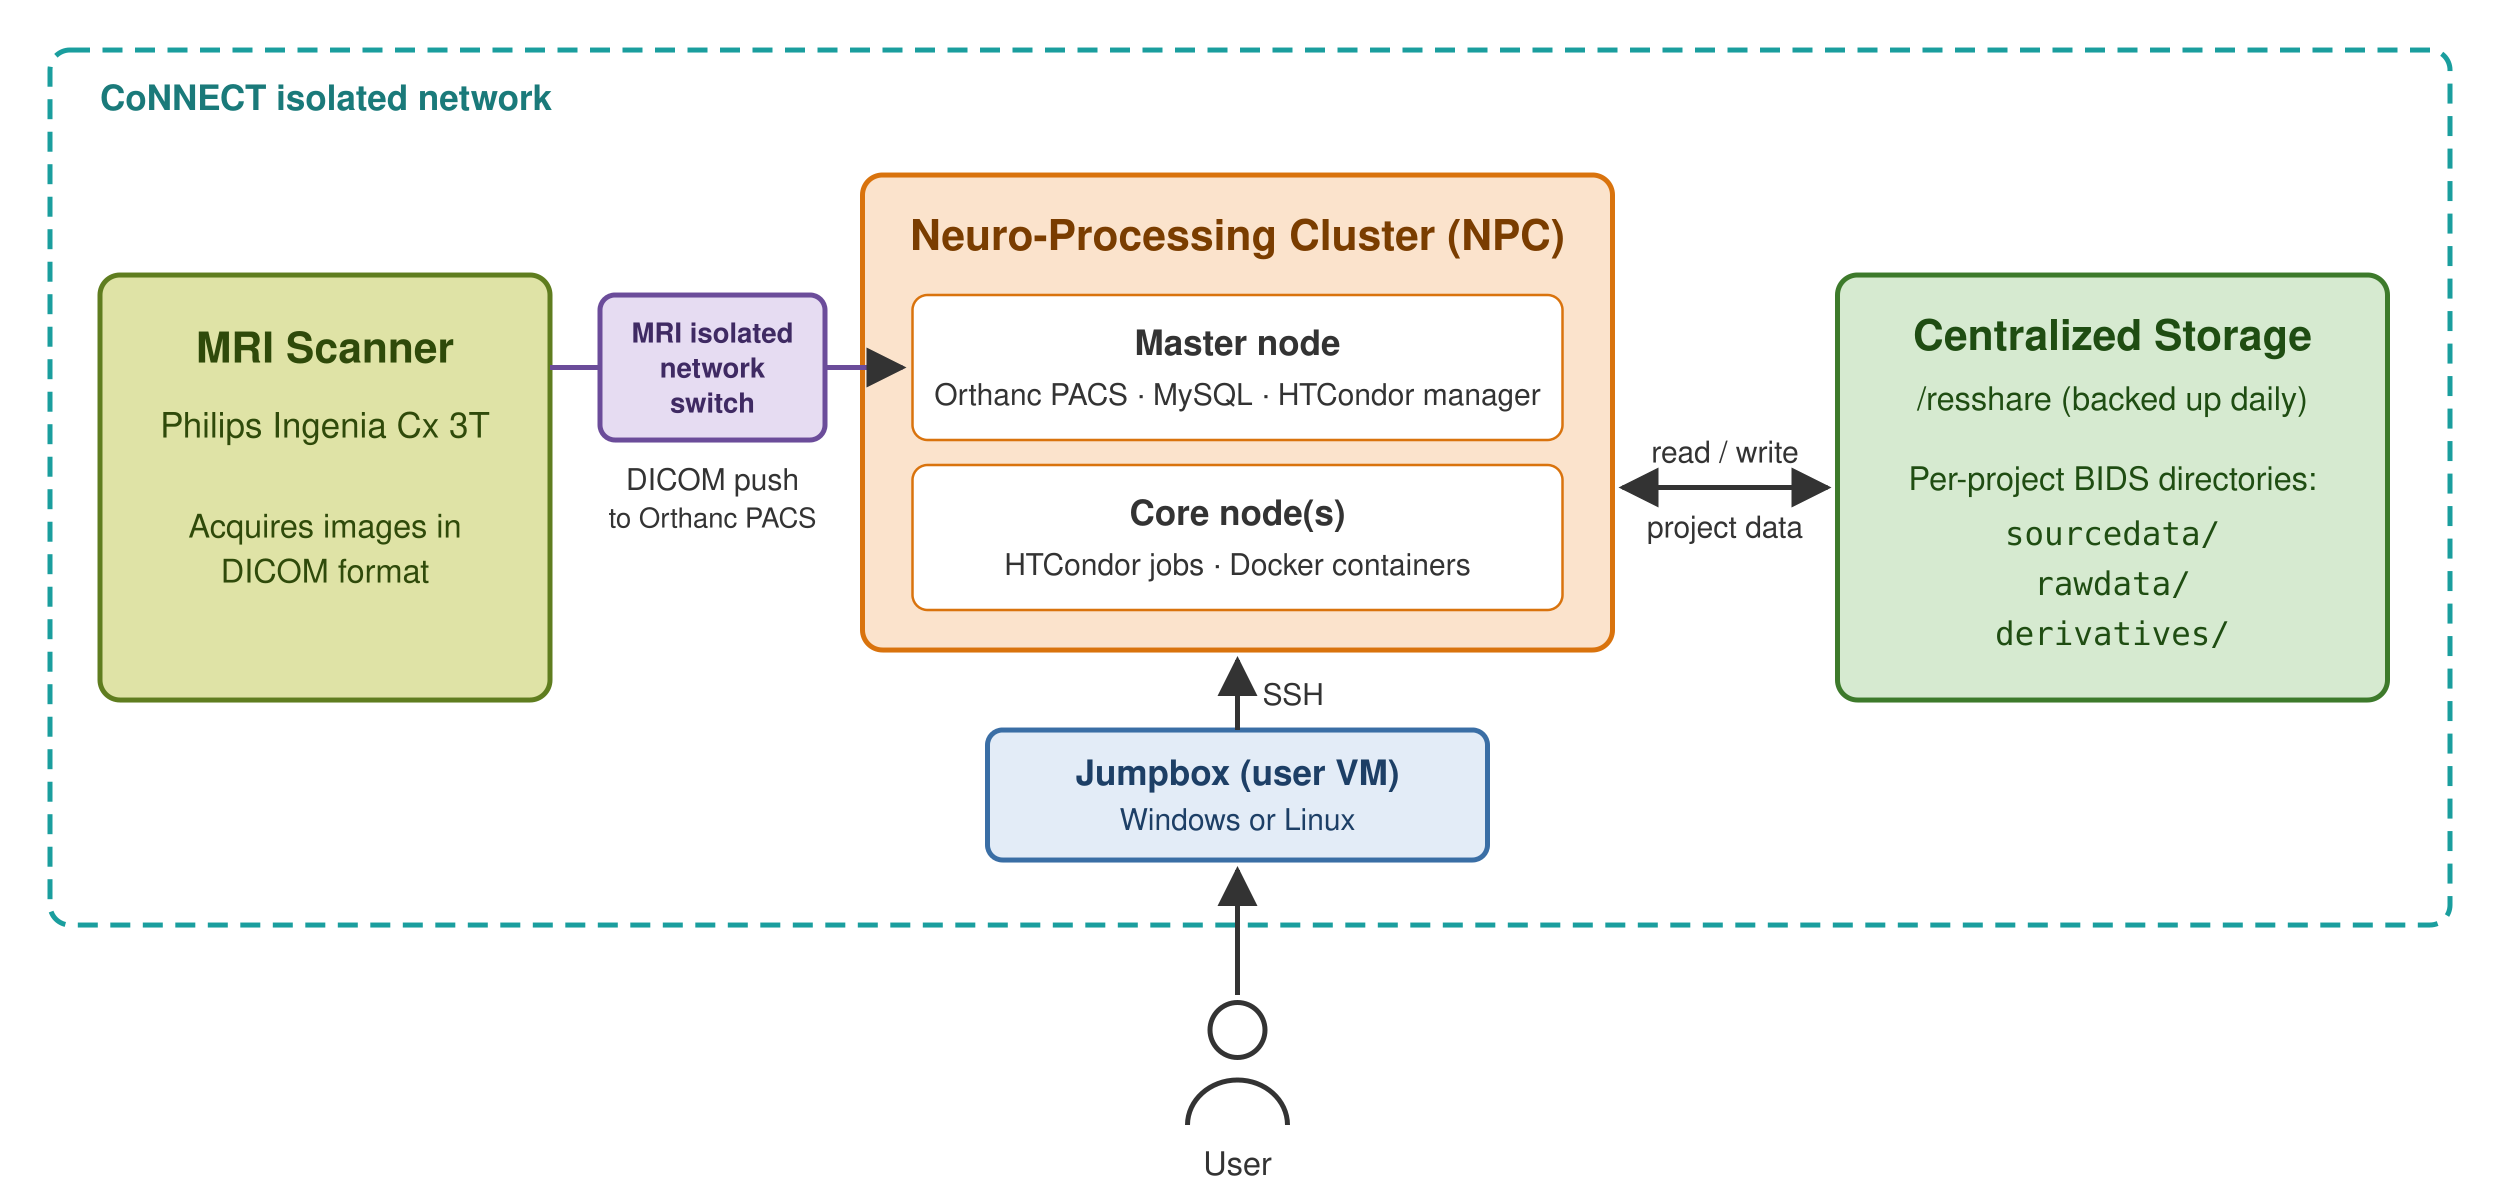
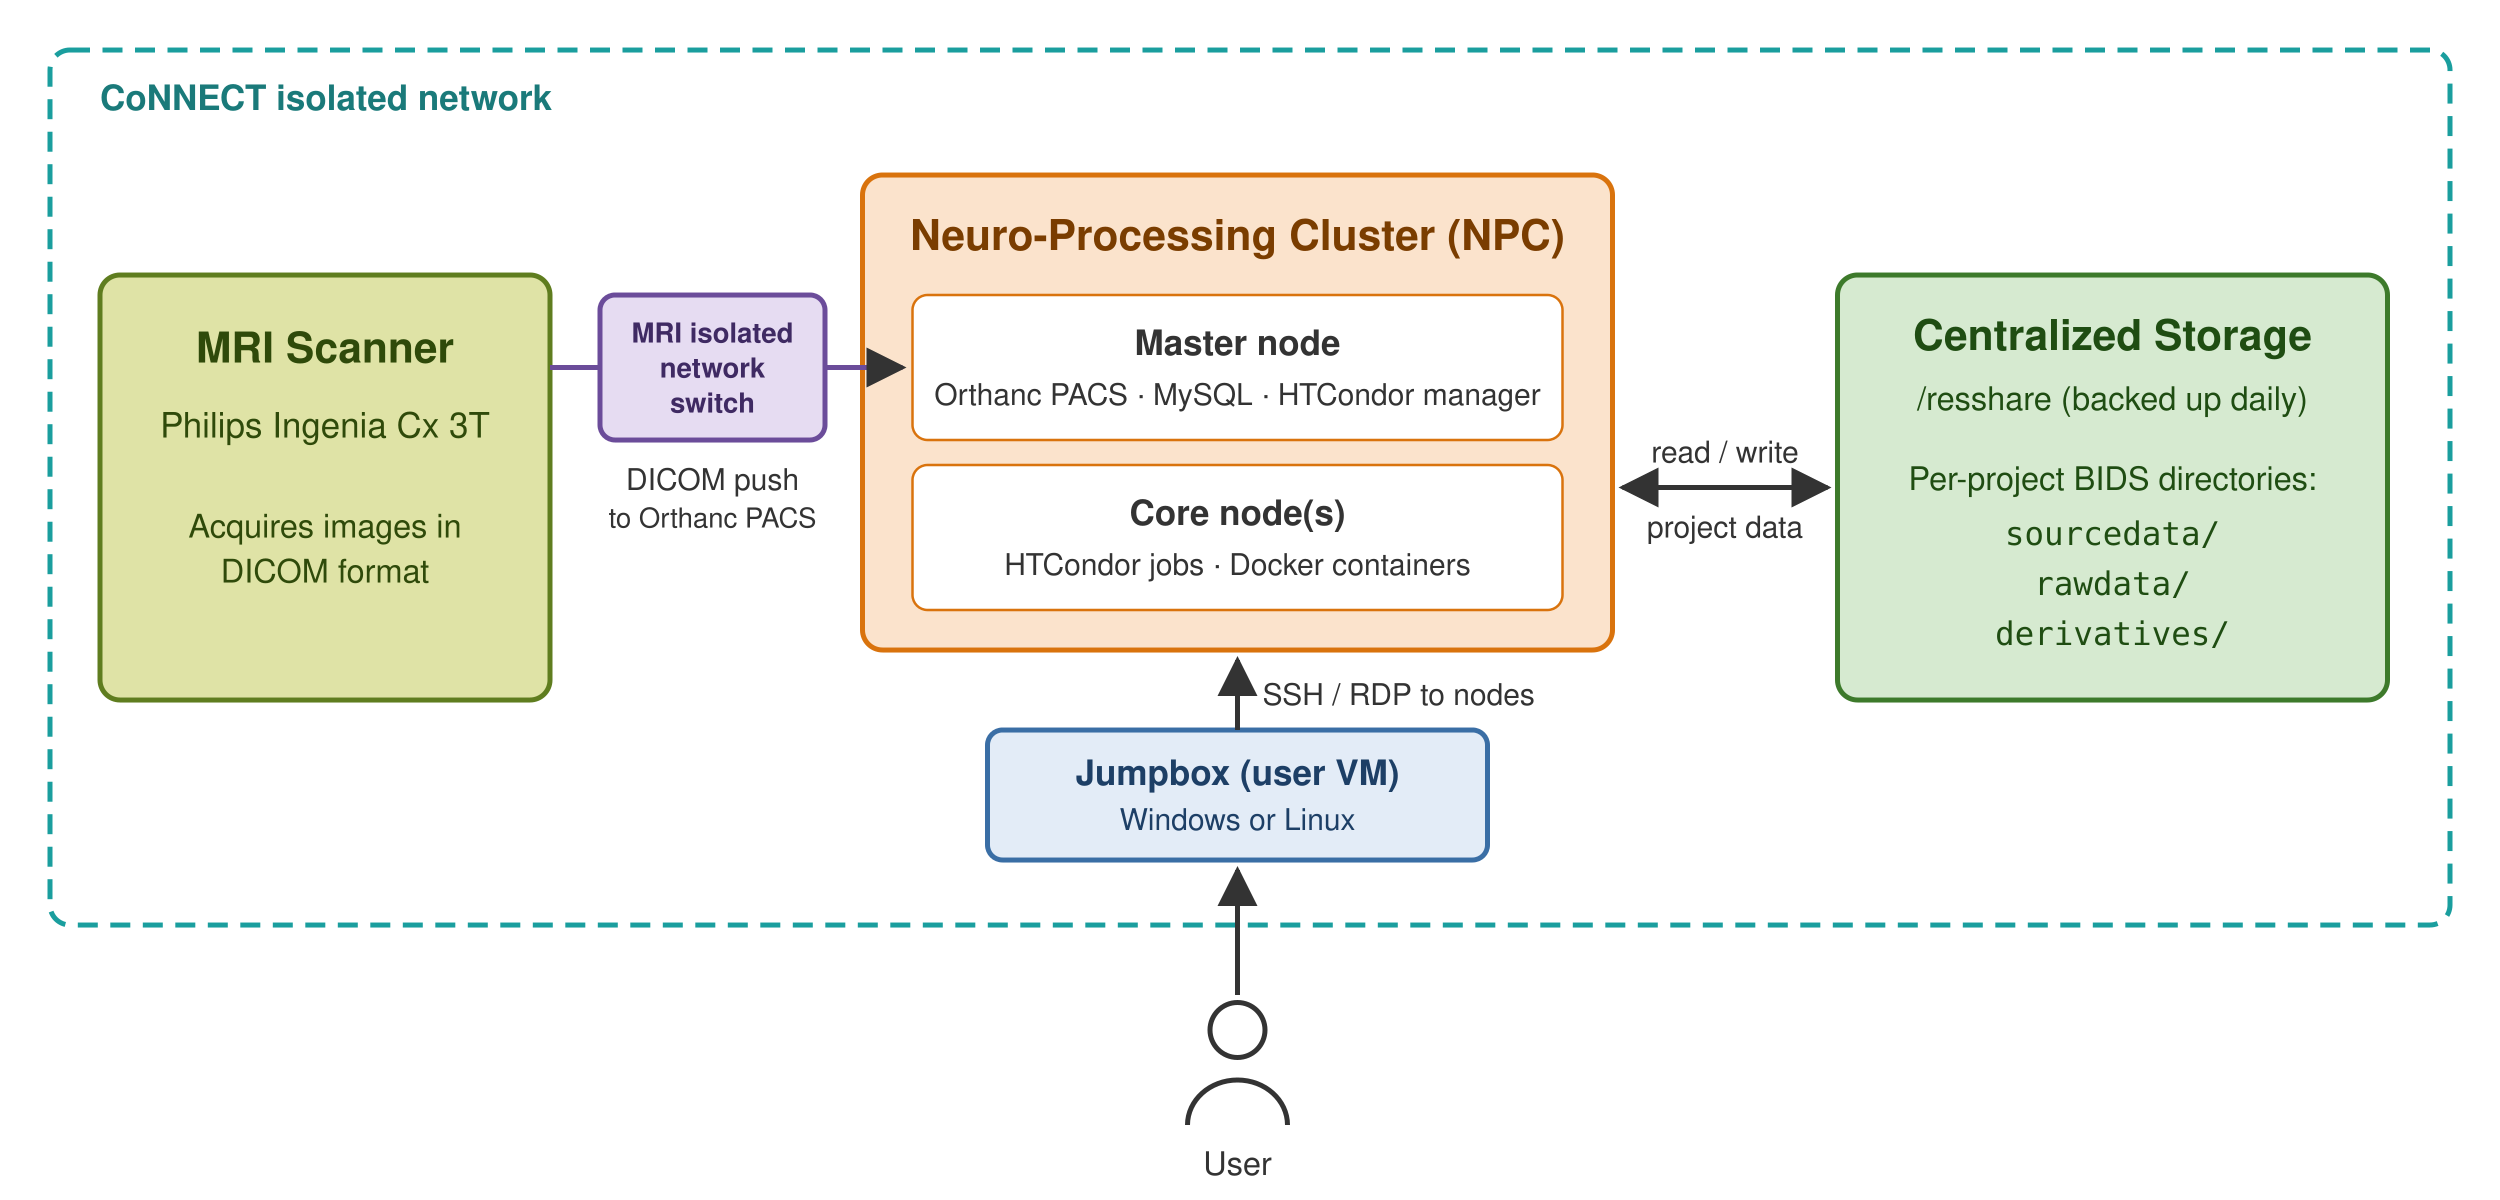
<svg xmlns="http://www.w3.org/2000/svg" width="1000" height="480" viewBox="0 0 1000 480" font-family="Helvetica, Arial, sans-serif">
  <defs>
    <marker id="arrow" viewBox="0 0 10 10" refX="9" refY="5" markerWidth="8" markerHeight="8" orient="auto-start-reverse">
      <path d="M0,0 L10,5 L0,10 z" fill="#333" />
    </marker>
  </defs>
  <rect width="1000" height="480" fill="#ffffff" />
  <rect x="20" y="20" width="960" height="350" rx="8" fill="none" stroke="#1a9e9e" stroke-width="2" stroke-dasharray="8 5" />
  <text x="40" y="44" font-size="14" font-weight="bold" fill="#1a7a7a">CoNNECT isolated network</text>
  <rect x="40" y="110" width="180" height="170" rx="8" fill="#dfe3a6" stroke="#5f7d1f" stroke-width="2" />
  <text x="130" y="145" font-size="17" font-weight="bold" fill="#2f4a0a" text-anchor="middle">MRI Scanner</text>
  <text x="130" y="175" font-size="14" fill="#2f4a0a" text-anchor="middle">Philips Ingenia Cx 3T</text>
  <text x="130" y="215" font-size="13" fill="#2f4a0a" text-anchor="middle">Acquires images in</text>
  <text x="130" y="233" font-size="13" fill="#2f4a0a" text-anchor="middle">DICOM format</text>
  <rect x="345" y="70" width="300" height="190" rx="8" fill="#fbe3cc" stroke="#d9730d" stroke-width="2" />
  <text x="495" y="100" font-size="17" font-weight="bold" fill="#7a3d00" text-anchor="middle">Neuro-Processing Cluster (NPC)</text>
  <rect x="365" y="118" width="260" height="58" rx="6" fill="#ffffff" stroke="#d9730d" />
  <text x="495" y="142" font-size="14" font-weight="bold" fill="#333" text-anchor="middle">Master node</text>
  <text x="495" y="162" font-size="12" fill="#333" text-anchor="middle">Orthanc PACS · MySQL · HTCondor manager</text>
  <rect x="365" y="186" width="260" height="58" rx="6" fill="#ffffff" stroke="#d9730d" />
  <text x="495" y="210" font-size="14" font-weight="bold" fill="#333" text-anchor="middle">Core node(s)</text>
  <text x="495" y="230" font-size="12" fill="#333" text-anchor="middle">HTCondor jobs · Docker containers</text>
  <rect x="395" y="292" width="200" height="52" rx="6" fill="#e3ecf7" stroke="#3a6ea5" stroke-width="2" />
  <text x="495" y="314" font-size="14" font-weight="bold" fill="#1d3f66" text-anchor="middle">Jumpbox (user VM)</text>
  <text x="495" y="332" font-size="12" fill="#1d3f66" text-anchor="middle">Windows or Linux</text>
  <line x1="495" y1="292" x2="495" y2="264" stroke="#333" stroke-width="2" marker-end="url(#arrow)" />
-   <text x="505" y="282" font-size="12" fill="#333">SSH</text>
+   <text x="505" y="282" font-size="12" fill="#333">SSH / RDP to nodes</text>
  <rect x="735" y="110" width="220" height="170" rx="8" fill="#d6ead0" stroke="#3d7a2b" stroke-width="2" />
  <text x="845" y="140" font-size="17" font-weight="bold" fill="#1f4d12" text-anchor="middle">Centralized Storage</text>
  <text x="845" y="164" font-size="13" fill="#1f4d12" text-anchor="middle">/resshare (backed up daily)</text>
  <text x="845" y="196" font-size="13" fill="#1f4d12" text-anchor="middle">Per-project BIDS directories:</text>
  <text x="845" y="218" font-size="13" font-family="Menlo, Consolas, monospace" fill="#1f4d12" text-anchor="middle">sourcedata/</text>
  <text x="845" y="238" font-size="13" font-family="Menlo, Consolas, monospace" fill="#1f4d12" text-anchor="middle">rawdata/</text>
  <text x="845" y="258" font-size="13" font-family="Menlo, Consolas, monospace" fill="#1f4d12" text-anchor="middle">derivatives/</text>
  <rect x="240" y="118" width="90" height="58" rx="6" fill="#e6dcf2" stroke="#6b4c9a" stroke-width="2" />
  <text x="285" y="137" font-size="11" font-weight="bold" fill="#3f2a63" text-anchor="middle">MRI isolated</text>
  <text x="285" y="151" font-size="11" font-weight="bold" fill="#3f2a63" text-anchor="middle">network</text>
  <text x="285" y="165" font-size="11" font-weight="bold" fill="#3f2a63" text-anchor="middle">switch</text>
  <line x1="220" y1="147" x2="240" y2="147" stroke="#6b4c9a" stroke-width="2" />
  <line x1="330" y1="147" x2="361" y2="147" stroke="#6b4c9a" stroke-width="2" marker-end="url(#arrow)" />
  <text x="285" y="196" font-size="12" fill="#333" text-anchor="middle">DICOM push</text>
  <text x="285" y="211" font-size="11" fill="#333" text-anchor="middle">to Orthanc PACS</text>
  <line x1="649" y1="195" x2="731" y2="195" stroke="#333" stroke-width="2" marker-start="url(#arrow)" marker-end="url(#arrow)" />
  <text x="690" y="185" font-size="12" fill="#333" text-anchor="middle">read / write</text>
  <text x="690" y="215" font-size="12" fill="#333" text-anchor="middle">project data</text>
  <circle cx="495" cy="412" r="11" fill="none" stroke="#333" stroke-width="2" />
  <path d="M475,450 a20,18 0 0 1 40,0" fill="none" stroke="#333" stroke-width="2" />
  <text x="495" y="470" font-size="13" fill="#333" text-anchor="middle">User</text>
  <line x1="495" y1="398" x2="495" y2="348" stroke="#333" stroke-width="2" marker-end="url(#arrow)" />
</svg>
